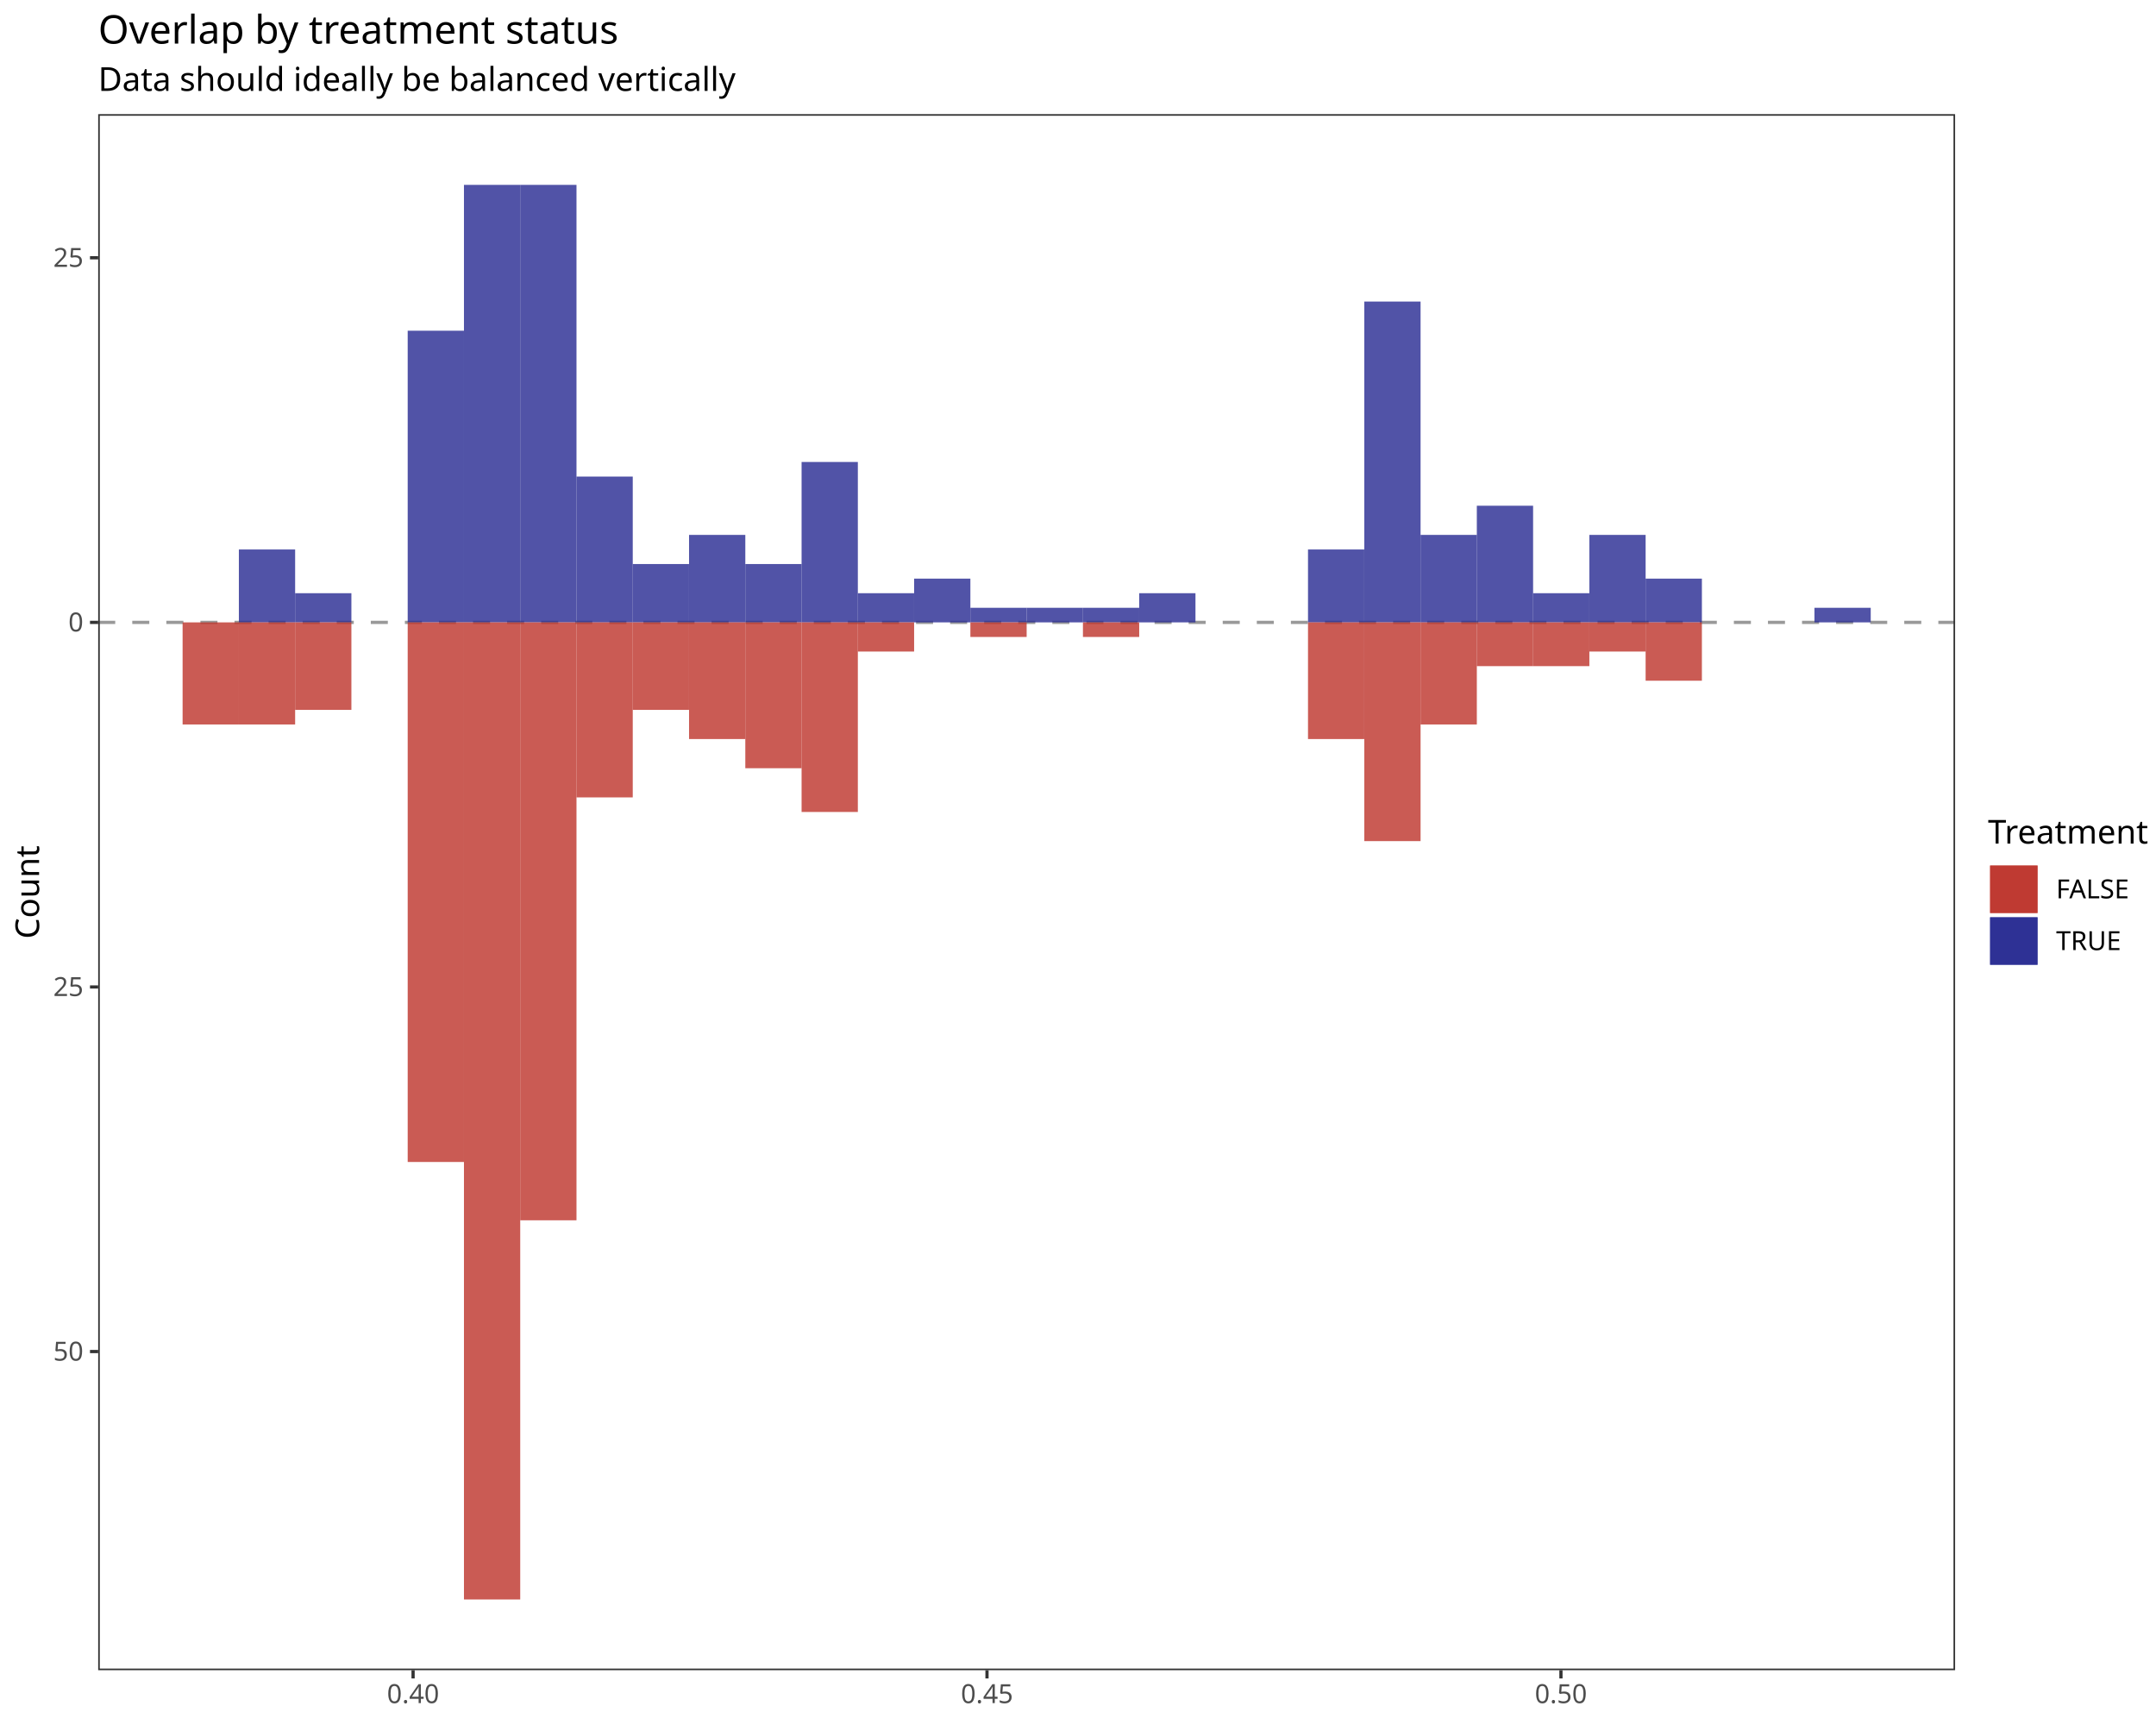
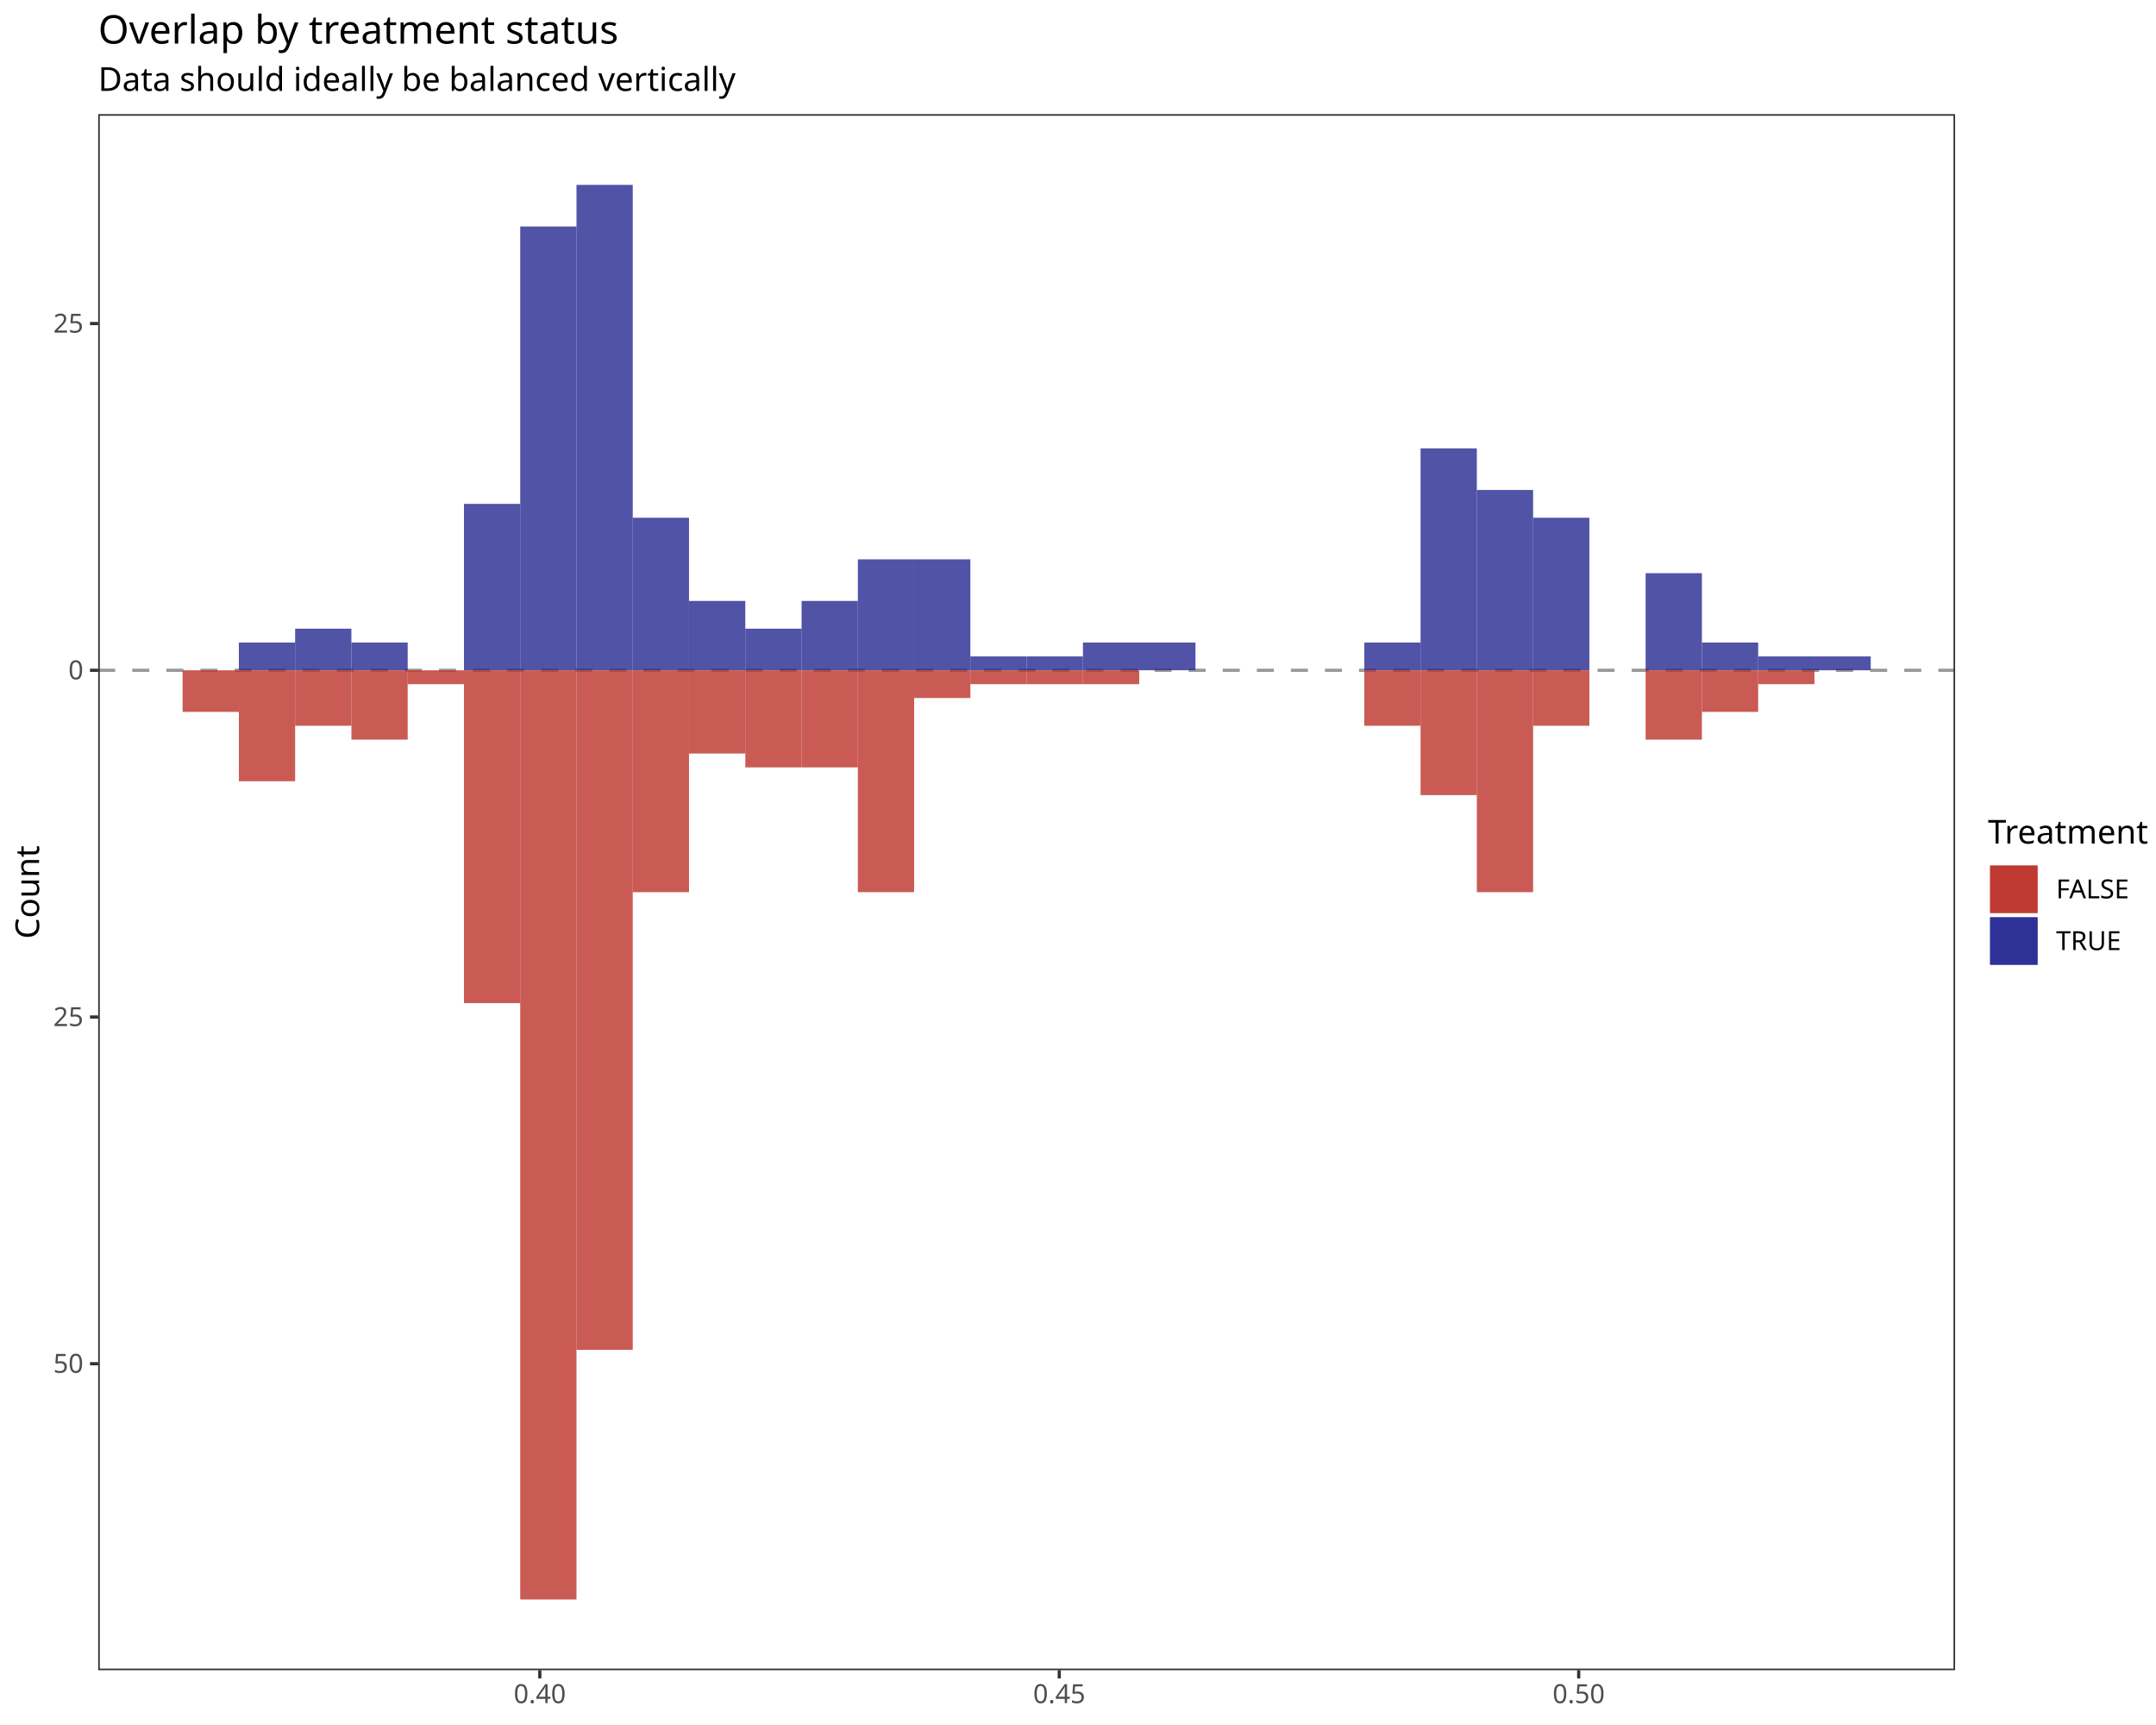
<svg xmlns="http://www.w3.org/2000/svg" class="svglite" data-engine-version="2.0" width="720.00pt" height="576.00pt" viewBox="0 0 720.00 576.00">
  <defs>
    <style type="text/css">
    .svglite line, .svglite polyline, .svglite polygon, .svglite path, .svglite rect, .svglite circle {
      fill: none;
      stroke: #000000;
      stroke-linecap: round;
      stroke-linejoin: round;
      stroke-miterlimit: 10.00;
    }
  </style>
  </defs>
  <rect width="100%" height="100%" style="stroke: none; fill: #FFFFFF;" />
  <defs>
    <clipPath id="cpMC4wMHw3MjAuMDB8MC4wMHw1NzYuMDA=">
      <rect x="0.00" y="0.00" width="720.00" height="576.00" />
    </clipPath>
  </defs>
  <g clip-path="url(#cpMC4wMHw3MjAuMDB8MC4wMHw1NzYuMDA=)">
    <rect x="0.00" y="0.00" width="720.00" height="576.00" style="stroke-width: 1.07; stroke: #FFFFFF; fill: #FFFFFF;" />
  </g>
  <defs>
    <clipPath id="cpMzIuNzl8NjUyLjkyfDM4LjEyfDU1Ny43MQ==">
      <rect x="32.79" y="38.12" width="620.12" height="519.59" />
    </clipPath>
  </defs>
  <g clip-path="url(#cpMzIuNzl8NjUyLjkyfDM4LjEyfDU1Ny43MQ==)">
    <rect x="32.79" y="38.12" width="620.12" height="519.59" style="stroke-width: 1.07; stroke: none; fill: #FFFFFF;" />
-     <line x1="32.79" y1="207.82" x2="652.92" y2="207.82" style="stroke-width: 1.07; stroke: #999999; stroke-dasharray: 5.69,5.69; stroke-linecap: butt;" />
-     <rect x="60.98" y="207.82" width="18.79" height="0.00" style="stroke-width: 1.07; stroke: none; stroke-linecap: square; stroke-linejoin: miter; fill: #262991; fill-opacity: 0.80;" />
-     <rect x="79.77" y="183.48" width="18.79" height="24.35" style="stroke-width: 1.07; stroke: none; stroke-linecap: square; stroke-linejoin: miter; fill: #262991; fill-opacity: 0.80;" />
-     <rect x="98.56" y="198.08" width="18.79" height="9.74" style="stroke-width: 1.07; stroke: none; stroke-linecap: square; stroke-linejoin: miter; fill: #262991; fill-opacity: 0.80;" />
-     <rect x="117.36" y="207.82" width="18.79" height="0.00" style="stroke-width: 1.07; stroke: none; stroke-linecap: square; stroke-linejoin: miter; fill: #262991; fill-opacity: 0.80;" />
-     <rect x="136.15" y="110.43" width="18.79" height="97.39" style="stroke-width: 1.07; stroke: none; stroke-linecap: square; stroke-linejoin: miter; fill: #262991; fill-opacity: 0.80;" />
-     <rect x="154.94" y="61.73" width="18.79" height="146.09" style="stroke-width: 1.07; stroke: none; stroke-linecap: square; stroke-linejoin: miter; fill: #262991; fill-opacity: 0.80;" />
-     <rect x="173.73" y="61.73" width="18.79" height="146.09" style="stroke-width: 1.07; stroke: none; stroke-linecap: square; stroke-linejoin: miter; fill: #262991; fill-opacity: 0.80;" />
-     <rect x="192.52" y="159.13" width="18.79" height="48.70" style="stroke-width: 1.07; stroke: none; stroke-linecap: square; stroke-linejoin: miter; fill: #262991; fill-opacity: 0.80;" />
-     <rect x="211.31" y="188.34" width="18.79" height="19.48" style="stroke-width: 1.07; stroke: none; stroke-linecap: square; stroke-linejoin: miter; fill: #262991; fill-opacity: 0.80;" />
-     <rect x="230.11" y="178.61" width="18.79" height="29.22" style="stroke-width: 1.07; stroke: none; stroke-linecap: square; stroke-linejoin: miter; fill: #262991; fill-opacity: 0.80;" />
-     <rect x="248.90" y="188.34" width="18.79" height="19.48" style="stroke-width: 1.07; stroke: none; stroke-linecap: square; stroke-linejoin: miter; fill: #262991; fill-opacity: 0.80;" />
-     <rect x="267.69" y="154.26" width="18.79" height="53.57" style="stroke-width: 1.07; stroke: none; stroke-linecap: square; stroke-linejoin: miter; fill: #262991; fill-opacity: 0.80;" />
-     <rect x="286.48" y="198.08" width="18.79" height="9.74" style="stroke-width: 1.07; stroke: none; stroke-linecap: square; stroke-linejoin: miter; fill: #262991; fill-opacity: 0.80;" />
-     <rect x="305.27" y="193.21" width="18.79" height="14.61" style="stroke-width: 1.07; stroke: none; stroke-linecap: square; stroke-linejoin: miter; fill: #262991; fill-opacity: 0.80;" />
-     <rect x="324.06" y="202.95" width="18.79" height="4.87" style="stroke-width: 1.07; stroke: none; stroke-linecap: square; stroke-linejoin: miter; fill: #262991; fill-opacity: 0.80;" />
-     <rect x="342.86" y="202.95" width="18.79" height="4.87" style="stroke-width: 1.07; stroke: none; stroke-linecap: square; stroke-linejoin: miter; fill: #262991; fill-opacity: 0.80;" />
-     <rect x="361.65" y="202.95" width="18.79" height="4.87" style="stroke-width: 1.07; stroke: none; stroke-linecap: square; stroke-linejoin: miter; fill: #262991; fill-opacity: 0.80;" />
-     <rect x="380.44" y="198.08" width="18.79" height="9.74" style="stroke-width: 1.07; stroke: none; stroke-linecap: square; stroke-linejoin: miter; fill: #262991; fill-opacity: 0.80;" />
-     <rect x="399.23" y="207.82" width="18.79" height="0.00" style="stroke-width: 1.07; stroke: none; stroke-linecap: square; stroke-linejoin: miter; fill: #262991; fill-opacity: 0.80;" />
-     <rect x="418.02" y="207.82" width="18.79" height="0.00" style="stroke-width: 1.07; stroke: none; stroke-linecap: square; stroke-linejoin: miter; fill: #262991; fill-opacity: 0.80;" />
-     <rect x="436.81" y="183.48" width="18.79" height="24.35" style="stroke-width: 1.07; stroke: none; stroke-linecap: square; stroke-linejoin: miter; fill: #262991; fill-opacity: 0.80;" />
-     <rect x="455.61" y="100.69" width="18.79" height="107.13" style="stroke-width: 1.07; stroke: none; stroke-linecap: square; stroke-linejoin: miter; fill: #262991; fill-opacity: 0.80;" />
-     <rect x="474.40" y="178.61" width="18.79" height="29.22" style="stroke-width: 1.07; stroke: none; stroke-linecap: square; stroke-linejoin: miter; fill: #262991; fill-opacity: 0.80;" />
-     <rect x="493.19" y="168.87" width="18.79" height="38.96" style="stroke-width: 1.07; stroke: none; stroke-linecap: square; stroke-linejoin: miter; fill: #262991; fill-opacity: 0.80;" />
-     <rect x="511.98" y="198.08" width="18.79" height="9.74" style="stroke-width: 1.07; stroke: none; stroke-linecap: square; stroke-linejoin: miter; fill: #262991; fill-opacity: 0.80;" />
-     <rect x="530.77" y="178.61" width="18.79" height="29.22" style="stroke-width: 1.07; stroke: none; stroke-linecap: square; stroke-linejoin: miter; fill: #262991; fill-opacity: 0.80;" />
-     <rect x="549.56" y="193.21" width="18.79" height="14.61" style="stroke-width: 1.07; stroke: none; stroke-linecap: square; stroke-linejoin: miter; fill: #262991; fill-opacity: 0.80;" />
-     <rect x="568.36" y="207.82" width="18.79" height="0.00" style="stroke-width: 1.07; stroke: none; stroke-linecap: square; stroke-linejoin: miter; fill: #262991; fill-opacity: 0.80;" />
-     <rect x="587.15" y="207.82" width="18.79" height="0.00" style="stroke-width: 1.07; stroke: none; stroke-linecap: square; stroke-linejoin: miter; fill: #262991; fill-opacity: 0.80;" />
-     <rect x="605.94" y="202.95" width="18.79" height="4.87" style="stroke-width: 1.07; stroke: none; stroke-linecap: square; stroke-linejoin: miter; fill: #262991; fill-opacity: 0.80;" />
-     <rect x="60.98" y="207.82" width="18.79" height="34.09" style="stroke-width: 1.07; stroke: none; stroke-linecap: square; stroke-linejoin: miter; fill: #BD332A; fill-opacity: 0.80;" />
-     <rect x="79.77" y="207.82" width="18.79" height="34.09" style="stroke-width: 1.07; stroke: none; stroke-linecap: square; stroke-linejoin: miter; fill: #BD332A; fill-opacity: 0.80;" />
-     <rect x="98.56" y="207.82" width="18.79" height="29.22" style="stroke-width: 1.07; stroke: none; stroke-linecap: square; stroke-linejoin: miter; fill: #BD332A; fill-opacity: 0.80;" />
-     <rect x="117.36" y="207.82" width="18.79" height="0.00" style="stroke-width: 1.07; stroke: none; stroke-linecap: square; stroke-linejoin: miter; fill: #BD332A; fill-opacity: 0.80;" />
-     <rect x="136.15" y="207.82" width="18.79" height="180.18" style="stroke-width: 1.07; stroke: none; stroke-linecap: square; stroke-linejoin: miter; fill: #BD332A; fill-opacity: 0.80;" />
-     <rect x="154.94" y="207.82" width="18.79" height="326.27" style="stroke-width: 1.07; stroke: none; stroke-linecap: square; stroke-linejoin: miter; fill: #BD332A; fill-opacity: 0.80;" />
-     <rect x="173.73" y="207.82" width="18.79" height="199.65" style="stroke-width: 1.07; stroke: none; stroke-linecap: square; stroke-linejoin: miter; fill: #BD332A; fill-opacity: 0.80;" />
-     <rect x="192.52" y="207.82" width="18.79" height="58.44" style="stroke-width: 1.07; stroke: none; stroke-linecap: square; stroke-linejoin: miter; fill: #BD332A; fill-opacity: 0.80;" />
-     <rect x="211.31" y="207.82" width="18.79" height="29.22" style="stroke-width: 1.07; stroke: none; stroke-linecap: square; stroke-linejoin: miter; fill: #BD332A; fill-opacity: 0.80;" />
-     <rect x="230.11" y="207.82" width="18.79" height="38.96" style="stroke-width: 1.07; stroke: none; stroke-linecap: square; stroke-linejoin: miter; fill: #BD332A; fill-opacity: 0.80;" />
-     <rect x="248.90" y="207.82" width="18.79" height="48.70" style="stroke-width: 1.07; stroke: none; stroke-linecap: square; stroke-linejoin: miter; fill: #BD332A; fill-opacity: 0.80;" />
-     <rect x="267.69" y="207.82" width="18.79" height="63.31" style="stroke-width: 1.07; stroke: none; stroke-linecap: square; stroke-linejoin: miter; fill: #BD332A; fill-opacity: 0.80;" />
-     <rect x="286.48" y="207.82" width="18.79" height="9.74" style="stroke-width: 1.07; stroke: none; stroke-linecap: square; stroke-linejoin: miter; fill: #BD332A; fill-opacity: 0.80;" />
-     <rect x="305.27" y="207.82" width="18.79" height="0.00" style="stroke-width: 1.07; stroke: none; stroke-linecap: square; stroke-linejoin: miter; fill: #BD332A; fill-opacity: 0.80;" />
-     <rect x="324.06" y="207.82" width="18.79" height="4.87" style="stroke-width: 1.07; stroke: none; stroke-linecap: square; stroke-linejoin: miter; fill: #BD332A; fill-opacity: 0.80;" />
-     <rect x="342.86" y="207.82" width="18.79" height="0.00" style="stroke-width: 1.07; stroke: none; stroke-linecap: square; stroke-linejoin: miter; fill: #BD332A; fill-opacity: 0.80;" />
-     <rect x="361.65" y="207.82" width="18.79" height="4.87" style="stroke-width: 1.07; stroke: none; stroke-linecap: square; stroke-linejoin: miter; fill: #BD332A; fill-opacity: 0.80;" />
-     <rect x="380.44" y="207.82" width="18.79" height="0.00" style="stroke-width: 1.07; stroke: none; stroke-linecap: square; stroke-linejoin: miter; fill: #BD332A; fill-opacity: 0.80;" />
-     <rect x="399.23" y="207.82" width="18.79" height="0.00" style="stroke-width: 1.07; stroke: none; stroke-linecap: square; stroke-linejoin: miter; fill: #BD332A; fill-opacity: 0.80;" />
-     <rect x="418.02" y="207.82" width="18.79" height="0.00" style="stroke-width: 1.07; stroke: none; stroke-linecap: square; stroke-linejoin: miter; fill: #BD332A; fill-opacity: 0.80;" />
-     <rect x="436.81" y="207.82" width="18.79" height="38.96" style="stroke-width: 1.07; stroke: none; stroke-linecap: square; stroke-linejoin: miter; fill: #BD332A; fill-opacity: 0.80;" />
-     <rect x="455.61" y="207.82" width="18.79" height="73.04" style="stroke-width: 1.07; stroke: none; stroke-linecap: square; stroke-linejoin: miter; fill: #BD332A; fill-opacity: 0.80;" />
-     <rect x="474.40" y="207.82" width="18.79" height="34.09" style="stroke-width: 1.07; stroke: none; stroke-linecap: square; stroke-linejoin: miter; fill: #BD332A; fill-opacity: 0.80;" />
-     <rect x="493.19" y="207.82" width="18.79" height="14.61" style="stroke-width: 1.07; stroke: none; stroke-linecap: square; stroke-linejoin: miter; fill: #BD332A; fill-opacity: 0.80;" />
-     <rect x="511.98" y="207.82" width="18.79" height="14.61" style="stroke-width: 1.07; stroke: none; stroke-linecap: square; stroke-linejoin: miter; fill: #BD332A; fill-opacity: 0.80;" />
-     <rect x="530.77" y="207.82" width="18.79" height="9.74" style="stroke-width: 1.07; stroke: none; stroke-linecap: square; stroke-linejoin: miter; fill: #BD332A; fill-opacity: 0.80;" />
-     <rect x="549.56" y="207.82" width="18.79" height="19.48" style="stroke-width: 1.07; stroke: none; stroke-linecap: square; stroke-linejoin: miter; fill: #BD332A; fill-opacity: 0.80;" />
-     <rect x="568.36" y="207.82" width="18.79" height="0.00" style="stroke-width: 1.07; stroke: none; stroke-linecap: square; stroke-linejoin: miter; fill: #BD332A; fill-opacity: 0.80;" />
-     <rect x="587.15" y="207.82" width="18.79" height="0.00" style="stroke-width: 1.07; stroke: none; stroke-linecap: square; stroke-linejoin: miter; fill: #BD332A; fill-opacity: 0.80;" />
-     <rect x="605.94" y="207.82" width="18.79" height="0.00" style="stroke-width: 1.07; stroke: none; stroke-linecap: square; stroke-linejoin: miter; fill: #BD332A; fill-opacity: 0.80;" />
+     <line x1="32.79" y1="223.82" x2="652.92" y2="223.82" style="stroke-width: 1.07; stroke: #999999; stroke-dasharray: 5.69,5.69; stroke-linecap: butt;" />
+     <rect x="60.98" y="223.82" width="18.79" height="0.00" style="stroke-width: 1.07; stroke: none; stroke-linecap: square; stroke-linejoin: miter; fill: #262991; fill-opacity: 0.80;" />
+     <rect x="79.77" y="214.55" width="18.79" height="9.26" style="stroke-width: 1.07; stroke: none; stroke-linecap: square; stroke-linejoin: miter; fill: #262991; fill-opacity: 0.80;" />
+     <rect x="98.56" y="209.92" width="18.79" height="13.89" style="stroke-width: 1.07; stroke: none; stroke-linecap: square; stroke-linejoin: miter; fill: #262991; fill-opacity: 0.80;" />
+     <rect x="117.36" y="214.55" width="18.79" height="9.26" style="stroke-width: 1.07; stroke: none; stroke-linecap: square; stroke-linejoin: miter; fill: #262991; fill-opacity: 0.80;" />
+     <rect x="136.15" y="223.82" width="18.79" height="0.00" style="stroke-width: 1.07; stroke: none; stroke-linecap: square; stroke-linejoin: miter; fill: #262991; fill-opacity: 0.80;" />
+     <rect x="154.94" y="168.25" width="18.79" height="55.57" style="stroke-width: 1.07; stroke: none; stroke-linecap: square; stroke-linejoin: miter; fill: #262991; fill-opacity: 0.80;" />
+     <rect x="173.73" y="75.63" width="18.79" height="148.19" style="stroke-width: 1.07; stroke: none; stroke-linecap: square; stroke-linejoin: miter; fill: #262991; fill-opacity: 0.80;" />
+     <rect x="192.52" y="61.73" width="18.79" height="162.08" style="stroke-width: 1.07; stroke: none; stroke-linecap: square; stroke-linejoin: miter; fill: #262991; fill-opacity: 0.80;" />
+     <rect x="211.31" y="172.88" width="18.79" height="50.94" style="stroke-width: 1.07; stroke: none; stroke-linecap: square; stroke-linejoin: miter; fill: #262991; fill-opacity: 0.80;" />
+     <rect x="230.11" y="200.66" width="18.79" height="23.15" style="stroke-width: 1.07; stroke: none; stroke-linecap: square; stroke-linejoin: miter; fill: #262991; fill-opacity: 0.80;" />
+     <rect x="248.90" y="209.92" width="18.79" height="13.89" style="stroke-width: 1.07; stroke: none; stroke-linecap: square; stroke-linejoin: miter; fill: #262991; fill-opacity: 0.80;" />
+     <rect x="267.69" y="200.66" width="18.79" height="23.15" style="stroke-width: 1.07; stroke: none; stroke-linecap: square; stroke-linejoin: miter; fill: #262991; fill-opacity: 0.80;" />
+     <rect x="286.48" y="186.77" width="18.79" height="37.05" style="stroke-width: 1.07; stroke: none; stroke-linecap: square; stroke-linejoin: miter; fill: #262991; fill-opacity: 0.80;" />
+     <rect x="305.27" y="186.77" width="18.79" height="37.05" style="stroke-width: 1.07; stroke: none; stroke-linecap: square; stroke-linejoin: miter; fill: #262991; fill-opacity: 0.80;" />
+     <rect x="324.06" y="219.19" width="18.79" height="4.63" style="stroke-width: 1.07; stroke: none; stroke-linecap: square; stroke-linejoin: miter; fill: #262991; fill-opacity: 0.80;" />
+     <rect x="342.86" y="219.19" width="18.79" height="4.63" style="stroke-width: 1.07; stroke: none; stroke-linecap: square; stroke-linejoin: miter; fill: #262991; fill-opacity: 0.80;" />
+     <rect x="361.65" y="214.55" width="18.79" height="9.26" style="stroke-width: 1.07; stroke: none; stroke-linecap: square; stroke-linejoin: miter; fill: #262991; fill-opacity: 0.80;" />
+     <rect x="380.44" y="214.55" width="18.79" height="9.26" style="stroke-width: 1.07; stroke: none; stroke-linecap: square; stroke-linejoin: miter; fill: #262991; fill-opacity: 0.80;" />
+     <rect x="399.23" y="223.82" width="18.79" height="0.00" style="stroke-width: 1.07; stroke: none; stroke-linecap: square; stroke-linejoin: miter; fill: #262991; fill-opacity: 0.80;" />
+     <rect x="418.02" y="223.82" width="18.79" height="0.00" style="stroke-width: 1.07; stroke: none; stroke-linecap: square; stroke-linejoin: miter; fill: #262991; fill-opacity: 0.80;" />
+     <rect x="436.81" y="223.82" width="18.79" height="0.00" style="stroke-width: 1.07; stroke: none; stroke-linecap: square; stroke-linejoin: miter; fill: #262991; fill-opacity: 0.80;" />
+     <rect x="455.61" y="214.55" width="18.79" height="9.26" style="stroke-width: 1.07; stroke: none; stroke-linecap: square; stroke-linejoin: miter; fill: #262991; fill-opacity: 0.80;" />
+     <rect x="474.40" y="149.72" width="18.79" height="74.09" style="stroke-width: 1.07; stroke: none; stroke-linecap: square; stroke-linejoin: miter; fill: #262991; fill-opacity: 0.80;" />
+     <rect x="493.19" y="163.61" width="18.79" height="60.20" style="stroke-width: 1.07; stroke: none; stroke-linecap: square; stroke-linejoin: miter; fill: #262991; fill-opacity: 0.80;" />
+     <rect x="511.98" y="172.88" width="18.79" height="50.94" style="stroke-width: 1.07; stroke: none; stroke-linecap: square; stroke-linejoin: miter; fill: #262991; fill-opacity: 0.80;" />
+     <rect x="530.77" y="223.82" width="18.79" height="0.00" style="stroke-width: 1.07; stroke: none; stroke-linecap: square; stroke-linejoin: miter; fill: #262991; fill-opacity: 0.80;" />
+     <rect x="549.56" y="191.40" width="18.79" height="32.42" style="stroke-width: 1.07; stroke: none; stroke-linecap: square; stroke-linejoin: miter; fill: #262991; fill-opacity: 0.80;" />
+     <rect x="568.36" y="214.55" width="18.79" height="9.26" style="stroke-width: 1.07; stroke: none; stroke-linecap: square; stroke-linejoin: miter; fill: #262991; fill-opacity: 0.80;" />
+     <rect x="587.15" y="219.19" width="18.79" height="4.63" style="stroke-width: 1.07; stroke: none; stroke-linecap: square; stroke-linejoin: miter; fill: #262991; fill-opacity: 0.80;" />
+     <rect x="605.94" y="219.19" width="18.79" height="4.63" style="stroke-width: 1.07; stroke: none; stroke-linecap: square; stroke-linejoin: miter; fill: #262991; fill-opacity: 0.80;" />
+     <rect x="60.98" y="223.82" width="18.79" height="13.89" style="stroke-width: 1.07; stroke: none; stroke-linecap: square; stroke-linejoin: miter; fill: #BD332A; fill-opacity: 0.80;" />
+     <rect x="79.77" y="223.82" width="18.79" height="37.05" style="stroke-width: 1.07; stroke: none; stroke-linecap: square; stroke-linejoin: miter; fill: #BD332A; fill-opacity: 0.80;" />
+     <rect x="98.56" y="223.82" width="18.79" height="18.52" style="stroke-width: 1.07; stroke: none; stroke-linecap: square; stroke-linejoin: miter; fill: #BD332A; fill-opacity: 0.80;" />
+     <rect x="117.36" y="223.82" width="18.79" height="23.15" style="stroke-width: 1.07; stroke: none; stroke-linecap: square; stroke-linejoin: miter; fill: #BD332A; fill-opacity: 0.80;" />
+     <rect x="136.15" y="223.82" width="18.79" height="4.63" style="stroke-width: 1.07; stroke: none; stroke-linecap: square; stroke-linejoin: miter; fill: #BD332A; fill-opacity: 0.80;" />
+     <rect x="154.94" y="223.82" width="18.79" height="111.14" style="stroke-width: 1.07; stroke: none; stroke-linecap: square; stroke-linejoin: miter; fill: #BD332A; fill-opacity: 0.80;" />
+     <rect x="173.73" y="223.82" width="18.79" height="310.27" style="stroke-width: 1.07; stroke: none; stroke-linecap: square; stroke-linejoin: miter; fill: #BD332A; fill-opacity: 0.80;" />
+     <rect x="192.52" y="223.82" width="18.79" height="226.92" style="stroke-width: 1.07; stroke: none; stroke-linecap: square; stroke-linejoin: miter; fill: #BD332A; fill-opacity: 0.80;" />
+     <rect x="211.31" y="223.82" width="18.79" height="74.09" style="stroke-width: 1.07; stroke: none; stroke-linecap: square; stroke-linejoin: miter; fill: #BD332A; fill-opacity: 0.80;" />
+     <rect x="230.11" y="223.82" width="18.79" height="27.79" style="stroke-width: 1.07; stroke: none; stroke-linecap: square; stroke-linejoin: miter; fill: #BD332A; fill-opacity: 0.80;" />
+     <rect x="248.90" y="223.82" width="18.79" height="32.42" style="stroke-width: 1.07; stroke: none; stroke-linecap: square; stroke-linejoin: miter; fill: #BD332A; fill-opacity: 0.80;" />
+     <rect x="267.69" y="223.82" width="18.79" height="32.42" style="stroke-width: 1.07; stroke: none; stroke-linecap: square; stroke-linejoin: miter; fill: #BD332A; fill-opacity: 0.80;" />
+     <rect x="286.48" y="223.82" width="18.79" height="74.09" style="stroke-width: 1.07; stroke: none; stroke-linecap: square; stroke-linejoin: miter; fill: #BD332A; fill-opacity: 0.80;" />
+     <rect x="305.27" y="223.82" width="18.79" height="9.26" style="stroke-width: 1.07; stroke: none; stroke-linecap: square; stroke-linejoin: miter; fill: #BD332A; fill-opacity: 0.80;" />
+     <rect x="324.06" y="223.82" width="18.79" height="4.63" style="stroke-width: 1.07; stroke: none; stroke-linecap: square; stroke-linejoin: miter; fill: #BD332A; fill-opacity: 0.80;" />
+     <rect x="342.86" y="223.82" width="18.79" height="4.63" style="stroke-width: 1.07; stroke: none; stroke-linecap: square; stroke-linejoin: miter; fill: #BD332A; fill-opacity: 0.80;" />
+     <rect x="361.65" y="223.82" width="18.79" height="4.63" style="stroke-width: 1.07; stroke: none; stroke-linecap: square; stroke-linejoin: miter; fill: #BD332A; fill-opacity: 0.80;" />
+     <rect x="380.44" y="223.82" width="18.79" height="0.00" style="stroke-width: 1.07; stroke: none; stroke-linecap: square; stroke-linejoin: miter; fill: #BD332A; fill-opacity: 0.80;" />
+     <rect x="399.23" y="223.82" width="18.79" height="0.00" style="stroke-width: 1.07; stroke: none; stroke-linecap: square; stroke-linejoin: miter; fill: #BD332A; fill-opacity: 0.80;" />
+     <rect x="418.02" y="223.82" width="18.79" height="0.00" style="stroke-width: 1.07; stroke: none; stroke-linecap: square; stroke-linejoin: miter; fill: #BD332A; fill-opacity: 0.80;" />
+     <rect x="436.81" y="223.82" width="18.79" height="0.00" style="stroke-width: 1.07; stroke: none; stroke-linecap: square; stroke-linejoin: miter; fill: #BD332A; fill-opacity: 0.80;" />
+     <rect x="455.61" y="223.82" width="18.79" height="18.52" style="stroke-width: 1.07; stroke: none; stroke-linecap: square; stroke-linejoin: miter; fill: #BD332A; fill-opacity: 0.80;" />
+     <rect x="474.40" y="223.82" width="18.79" height="41.68" style="stroke-width: 1.07; stroke: none; stroke-linecap: square; stroke-linejoin: miter; fill: #BD332A; fill-opacity: 0.80;" />
+     <rect x="493.19" y="223.82" width="18.79" height="74.09" style="stroke-width: 1.07; stroke: none; stroke-linecap: square; stroke-linejoin: miter; fill: #BD332A; fill-opacity: 0.80;" />
+     <rect x="511.98" y="223.82" width="18.79" height="18.52" style="stroke-width: 1.07; stroke: none; stroke-linecap: square; stroke-linejoin: miter; fill: #BD332A; fill-opacity: 0.80;" />
+     <rect x="530.77" y="223.82" width="18.79" height="0.00" style="stroke-width: 1.07; stroke: none; stroke-linecap: square; stroke-linejoin: miter; fill: #BD332A; fill-opacity: 0.80;" />
+     <rect x="549.56" y="223.82" width="18.79" height="23.15" style="stroke-width: 1.07; stroke: none; stroke-linecap: square; stroke-linejoin: miter; fill: #BD332A; fill-opacity: 0.80;" />
+     <rect x="568.36" y="223.82" width="18.79" height="13.89" style="stroke-width: 1.07; stroke: none; stroke-linecap: square; stroke-linejoin: miter; fill: #BD332A; fill-opacity: 0.80;" />
+     <rect x="587.15" y="223.82" width="18.79" height="4.63" style="stroke-width: 1.07; stroke: none; stroke-linecap: square; stroke-linejoin: miter; fill: #BD332A; fill-opacity: 0.80;" />
+     <rect x="605.94" y="223.82" width="18.79" height="0.00" style="stroke-width: 1.07; stroke: none; stroke-linecap: square; stroke-linejoin: miter; fill: #BD332A; fill-opacity: 0.80;" />
    <rect x="32.79" y="38.12" width="620.12" height="519.59" style="stroke-width: 1.07; stroke: #333333;" />
  </g>
  <g clip-path="url(#cpMC4wMHw3MjAuMDB8MC4wMHw1NzYuMDA=)">
-     <text x="27.86" y="454.33" text-anchor="end" style="font-size: 8.80px; fill: #4D4D4D; font-family: sans;" textLength="9.79px" lengthAdjust="spacingAndGlyphs">50</text>
-     <text x="27.86" y="332.59" text-anchor="end" style="font-size: 8.80px; fill: #4D4D4D; font-family: sans;" textLength="9.79px" lengthAdjust="spacingAndGlyphs">25</text>
-     <text x="27.86" y="210.85" text-anchor="end" style="font-size: 8.80px; fill: #4D4D4D; font-family: sans;" textLength="4.89px" lengthAdjust="spacingAndGlyphs">0</text>
-     <text x="27.86" y="89.11" text-anchor="end" style="font-size: 8.80px; fill: #4D4D4D; font-family: sans;" textLength="9.79px" lengthAdjust="spacingAndGlyphs">25</text>
-     <polyline points="30.05,451.30 32.79,451.30 " style="stroke-width: 1.07; stroke: #333333; stroke-linecap: butt;" />
-     <polyline points="30.05,329.56 32.79,329.56 " style="stroke-width: 1.07; stroke: #333333; stroke-linecap: butt;" />
-     <polyline points="30.05,207.82 32.79,207.82 " style="stroke-width: 1.07; stroke: #333333; stroke-linecap: butt;" />
-     <polyline points="30.05,86.08 32.79,86.08 " style="stroke-width: 1.07; stroke: #333333; stroke-linecap: butt;" />
-     <polyline points="137.95,560.45 137.95,557.71 " style="stroke-width: 1.07; stroke: #333333; stroke-linecap: butt;" />
-     <polyline points="329.61,560.45 329.61,557.71 " style="stroke-width: 1.07; stroke: #333333; stroke-linecap: butt;" />
-     <polyline points="521.28,560.45 521.28,557.71 " style="stroke-width: 1.07; stroke: #333333; stroke-linecap: butt;" />
-     <text x="137.95" y="568.69" text-anchor="middle" style="font-size: 8.80px; fill: #4D4D4D; font-family: sans;" textLength="17.13px" lengthAdjust="spacingAndGlyphs">0.40</text>
-     <text x="329.61" y="568.69" text-anchor="middle" style="font-size: 8.80px; fill: #4D4D4D; font-family: sans;" textLength="17.13px" lengthAdjust="spacingAndGlyphs">0.45</text>
-     <text x="521.28" y="568.69" text-anchor="middle" style="font-size: 8.80px; fill: #4D4D4D; font-family: sans;" textLength="17.13px" lengthAdjust="spacingAndGlyphs">0.50</text>
+     <text x="27.86" y="458.39" text-anchor="end" style="font-size: 8.80px; fill: #4D4D4D; font-family: sans;" textLength="9.79px" lengthAdjust="spacingAndGlyphs">50</text>
+     <text x="27.86" y="342.62" text-anchor="end" style="font-size: 8.80px; fill: #4D4D4D; font-family: sans;" textLength="9.79px" lengthAdjust="spacingAndGlyphs">25</text>
+     <text x="27.86" y="226.84" text-anchor="end" style="font-size: 8.80px; fill: #4D4D4D; font-family: sans;" textLength="4.89px" lengthAdjust="spacingAndGlyphs">0</text>
+     <text x="27.86" y="111.07" text-anchor="end" style="font-size: 8.80px; fill: #4D4D4D; font-family: sans;" textLength="9.79px" lengthAdjust="spacingAndGlyphs">25</text>
+     <polyline points="30.05,455.36 32.79,455.36 " style="stroke-width: 1.07; stroke: #333333; stroke-linecap: butt;" />
+     <polyline points="30.05,339.59 32.79,339.59 " style="stroke-width: 1.07; stroke: #333333; stroke-linecap: butt;" />
+     <polyline points="30.05,223.82 32.79,223.82 " style="stroke-width: 1.07; stroke: #333333; stroke-linecap: butt;" />
+     <polyline points="30.05,108.04 32.79,108.04 " style="stroke-width: 1.07; stroke: #333333; stroke-linecap: butt;" />
+     <polyline points="180.27,560.45 180.27,557.71 " style="stroke-width: 1.07; stroke: #333333; stroke-linecap: butt;" />
+     <polyline points="353.74,560.45 353.74,557.71 " style="stroke-width: 1.07; stroke: #333333; stroke-linecap: butt;" />
+     <polyline points="527.21,560.45 527.21,557.71 " style="stroke-width: 1.07; stroke: #333333; stroke-linecap: butt;" />
+     <text x="180.27" y="568.69" text-anchor="middle" style="font-size: 8.80px; fill: #4D4D4D; font-family: sans;" textLength="17.13px" lengthAdjust="spacingAndGlyphs">0.40</text>
+     <text x="353.74" y="568.69" text-anchor="middle" style="font-size: 8.80px; fill: #4D4D4D; font-family: sans;" textLength="17.13px" lengthAdjust="spacingAndGlyphs">0.45</text>
+     <text x="527.21" y="568.69" text-anchor="middle" style="font-size: 8.80px; fill: #4D4D4D; font-family: sans;" textLength="17.13px" lengthAdjust="spacingAndGlyphs">0.50</text>
    <text transform="translate(13.05,297.91) rotate(-90)" text-anchor="middle" style="font-size: 11.00px; font-family: sans;" textLength="29.36px" lengthAdjust="spacingAndGlyphs">Count</text>
    <rect x="663.88" y="272.96" width="50.64" height="49.89" style="stroke-width: 1.07; stroke: none; fill: #FFFFFF;" />
    <text x="663.88" y="281.68" style="font-size: 11.00px; font-family: sans;" textLength="50.13px" lengthAdjust="spacingAndGlyphs">Treatment</text>
    <rect x="663.88" y="288.30" width="17.28" height="17.28" style="stroke-width: 1.07; stroke: none; fill: #FFFFFF;" />
    <rect x="664.59" y="289.01" width="15.86" height="15.86" style="stroke-width: 1.07; stroke: none; stroke-linecap: square; stroke-linejoin: miter; fill: #BD332A; fill-opacity: 0.80;" />
    <rect x="664.59" y="289.01" width="15.86" height="15.86" style="stroke-width: 1.07; stroke: none; stroke-linecap: square; stroke-linejoin: miter; fill: #BD332A; fill-opacity: 0.80;" />
    <rect x="663.88" y="305.58" width="17.28" height="17.28" style="stroke-width: 1.07; stroke: none; fill: #FFFFFF;" />
    <rect x="664.59" y="306.29" width="15.86" height="15.86" style="stroke-width: 1.07; stroke: none; stroke-linecap: square; stroke-linejoin: miter; fill: #262991; fill-opacity: 0.80;" />
    <rect x="664.59" y="306.29" width="15.86" height="15.86" style="stroke-width: 1.07; stroke: none; stroke-linecap: square; stroke-linejoin: miter; fill: #262991; fill-opacity: 0.80;" />
    <text x="686.64" y="299.97" style="font-size: 8.80px; font-family: sans;" textLength="27.88px" lengthAdjust="spacingAndGlyphs">FALSE</text>
    <text x="686.64" y="317.25" style="font-size: 8.80px; font-family: sans;" textLength="23.96px" lengthAdjust="spacingAndGlyphs">TRUE</text>
    <text x="32.79" y="30.35" style="font-size: 11.00px; font-family: sans;" textLength="201.81px" lengthAdjust="spacingAndGlyphs">Data should ideally be balanced vertically</text>
    <text x="32.79" y="14.56" style="font-size: 13.20px; font-family: sans;" textLength="162.17px" lengthAdjust="spacingAndGlyphs">Overlap by treatment status</text>
  </g>
</svg>
